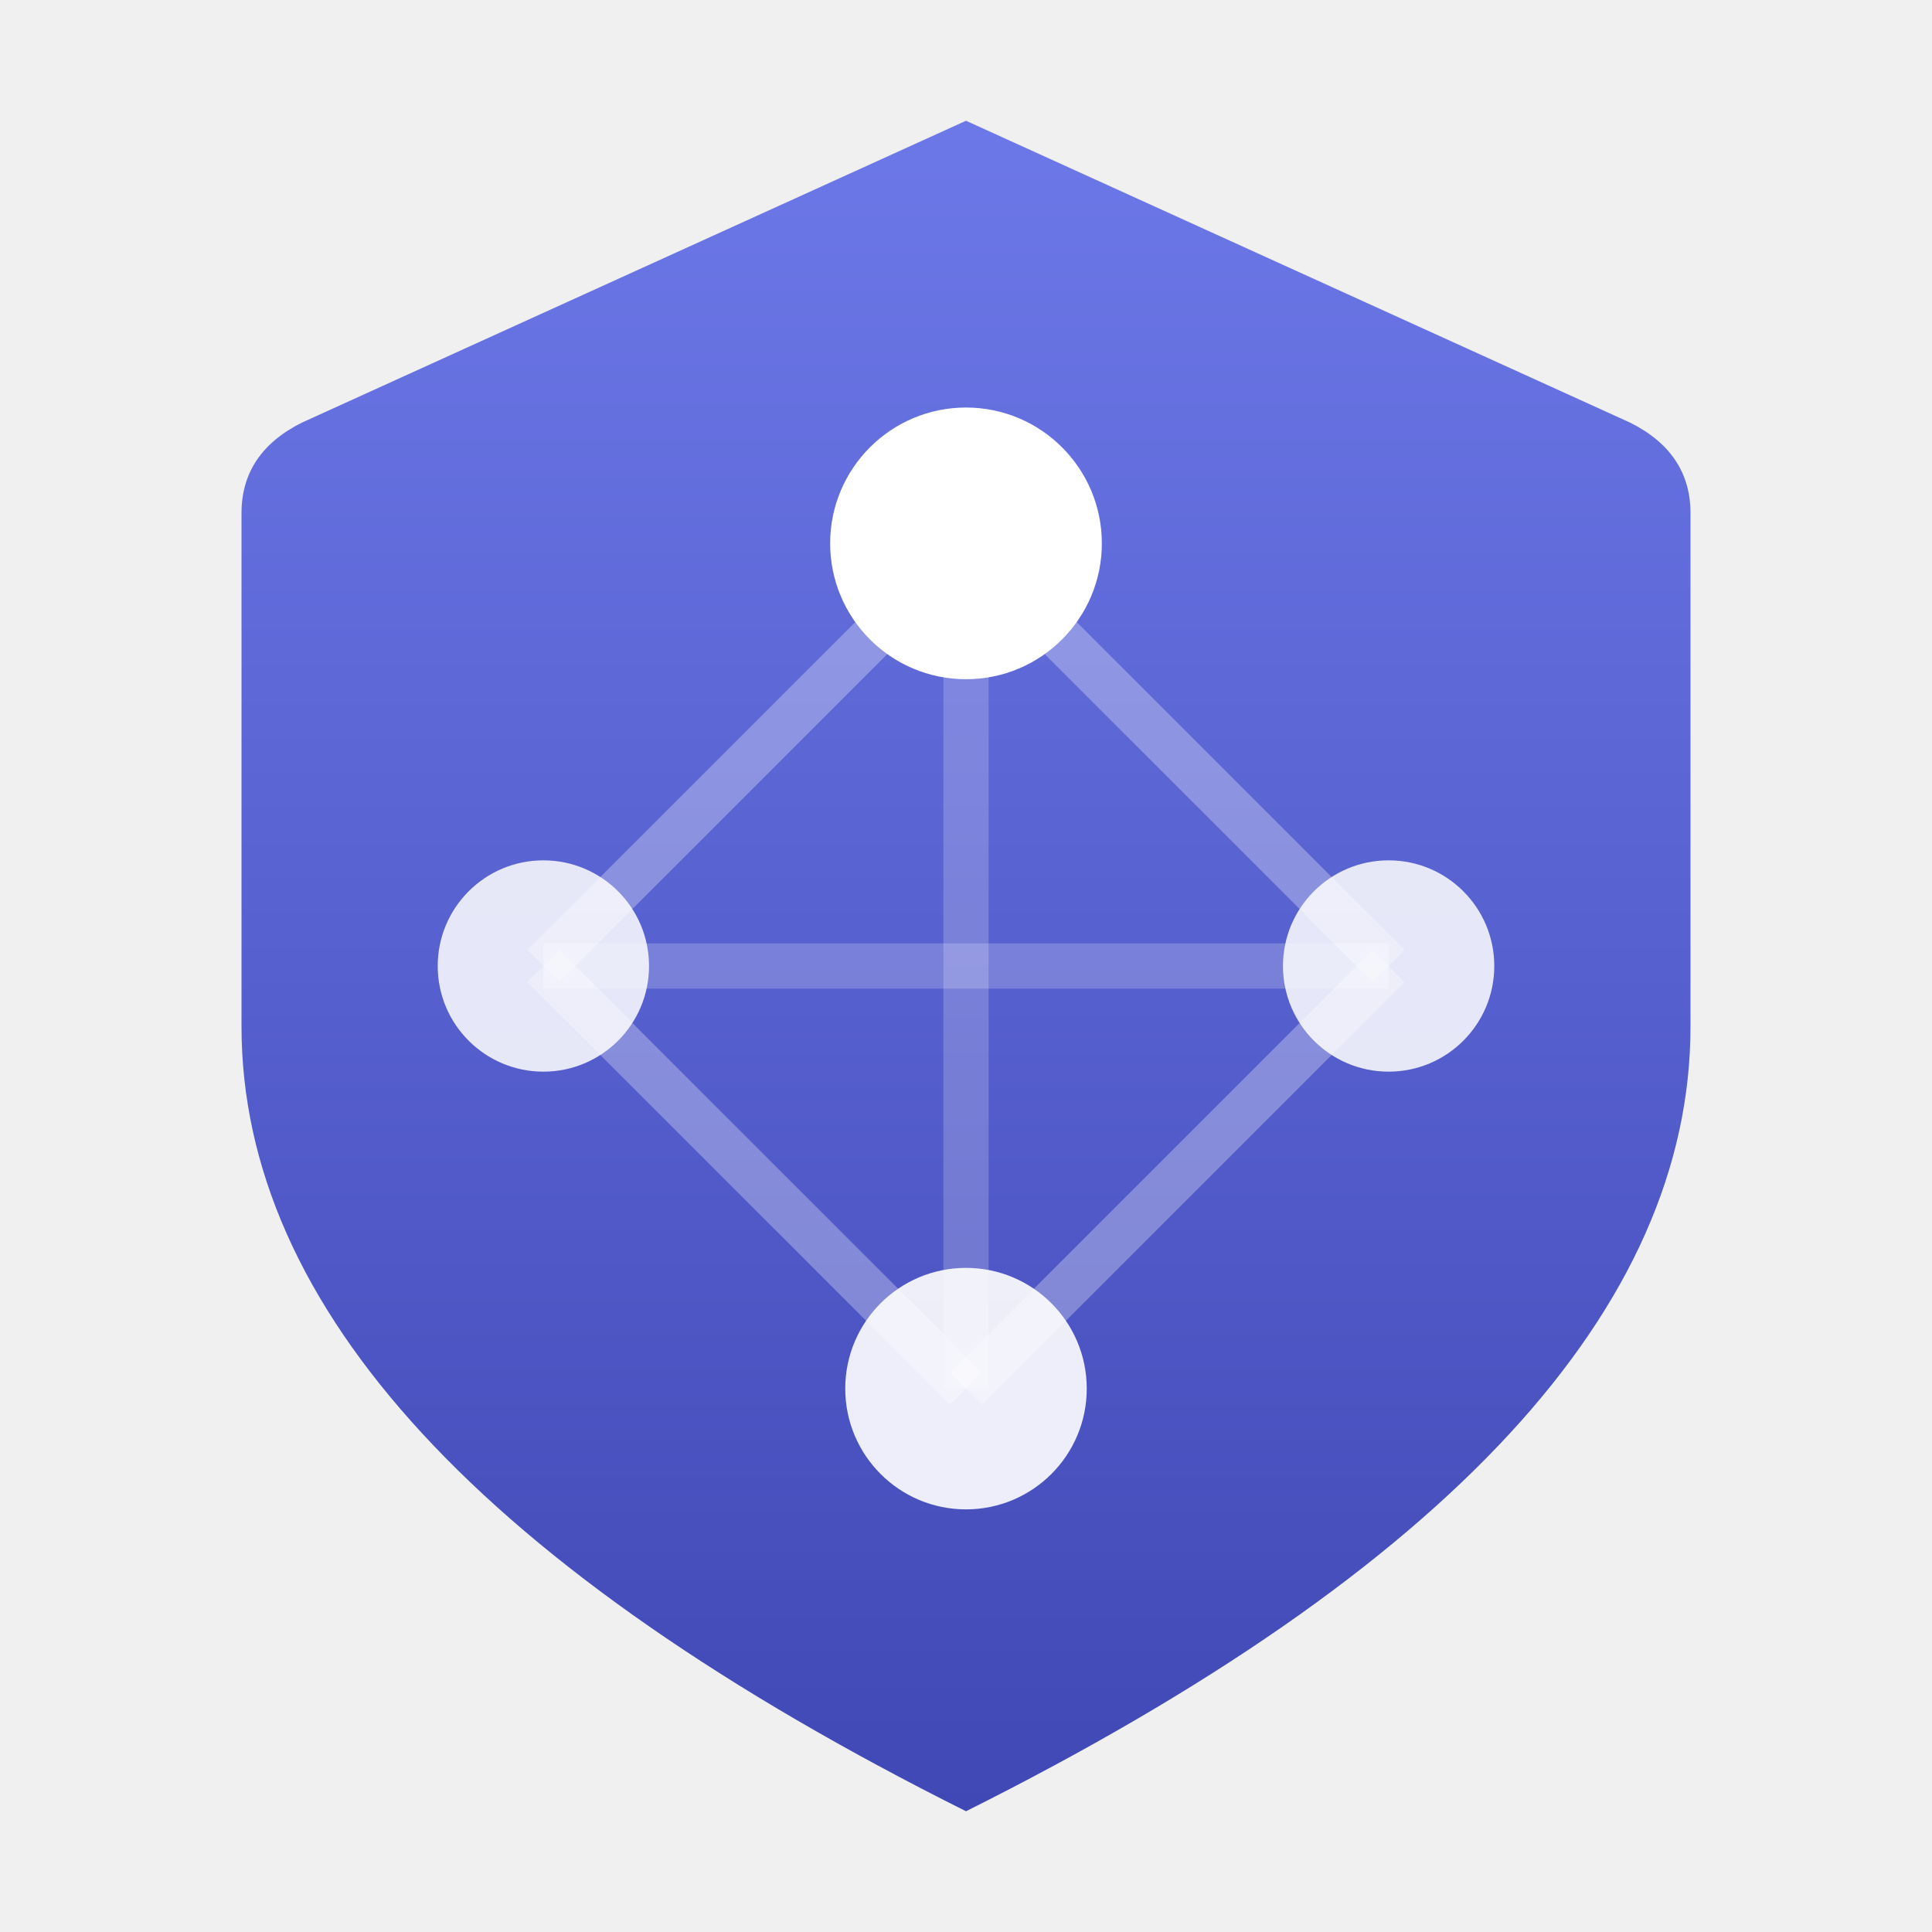
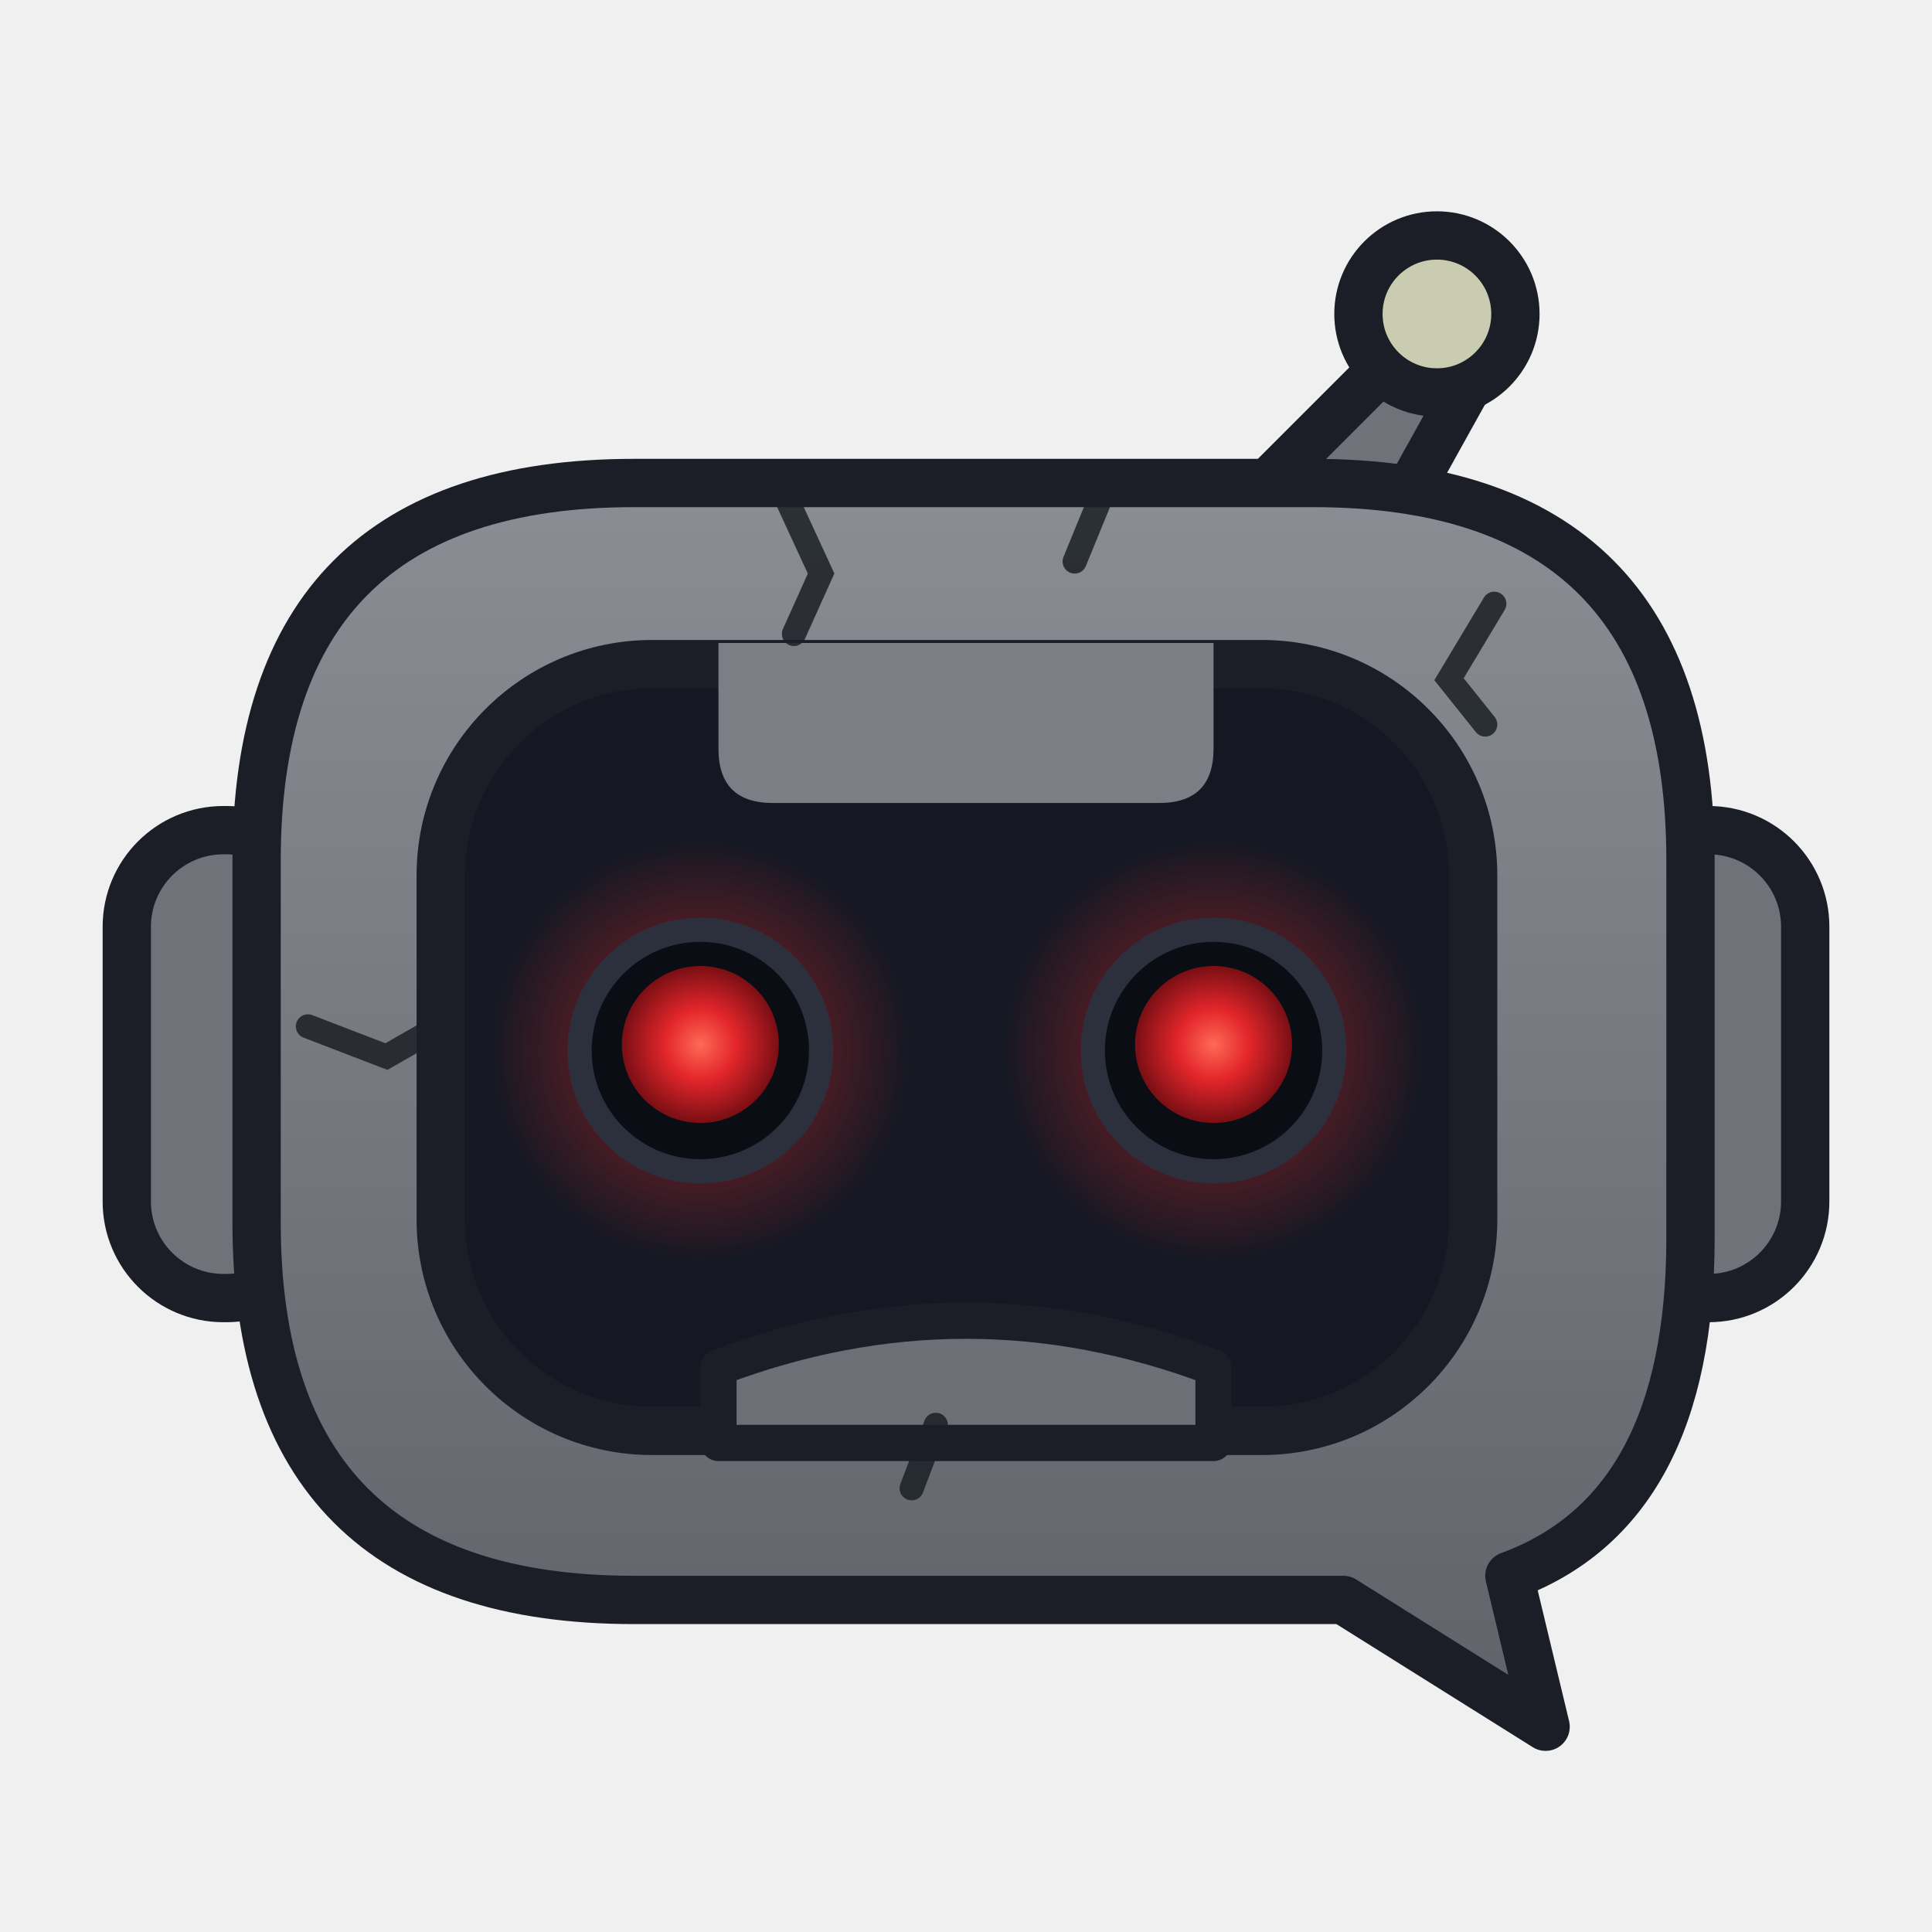
<svg xmlns="http://www.w3.org/2000/svg" viewBox="0 0 64 64" width="64" height="64">
  <defs>
-     <linearGradient id="shield" x1="0.5" y1="0" x2="0.5" y2="1">
-       <stop offset="0%" stop-color="#6D78E8" />
-       <stop offset="100%" stop-color="#4048B5" />
+     <linearGradient id="shell" x1="0.5" y1="0" x2="0.5" y2="1">
+       <stop offset="0%" stop-color="#8a8d93" />
+       <stop offset="100%" stop-color="#5f6268" />
    </linearGradient>
+     <radialGradient id="eye">
+       <stop offset="0%" stop-color="#ff6a55" />
+       <stop offset="45%" stop-color="#e3262b" />
+       <stop offset="100%" stop-color="#7a0f14" />
+     </radialGradient>
+     <radialGradient id="glow">
+       <stop offset="0%" stop-color="#ff2a2a" stop-opacity="0.55" />
+       <stop offset="100%" stop-color="#ff2a2a" stop-opacity="0" />
+     </radialGradient>
  </defs>
-   <path d="M32 4 L54 14 Q56 15 56 17 V34 Q56 48 32 60 Q8 48 8 34 V17 Q8 15 10 14 Z" fill="url(#shield)" />
-   <line x1="32" y1="18" x2="18" y2="32" stroke="#fff" stroke-width="1.5" opacity="0.3" />
-   <line x1="32" y1="18" x2="46" y2="32" stroke="#fff" stroke-width="1.5" opacity="0.3" />
-   <line x1="18" y1="32" x2="32" y2="46" stroke="#fff" stroke-width="1.5" opacity="0.3" />
-   <line x1="46" y1="32" x2="32" y2="46" stroke="#fff" stroke-width="1.5" opacity="0.3" />
-   <line x1="18" y1="32" x2="46" y2="32" stroke="#fff" stroke-width="1.5" opacity="0.2" />
-   <line x1="32" y1="18" x2="32" y2="46" stroke="#fff" stroke-width="1.5" opacity="0.2" />
-   <circle cx="32" cy="18" r="4.5" fill="#fff" />
-   <circle cx="18" cy="32" r="3.5" fill="#fff" opacity="0.85" />
-   <circle cx="46" cy="32" r="3.5" fill="#fff" opacity="0.85" />
-   <circle cx="32" cy="46" r="4" fill="#fff" opacity="0.9" />
+   <g stroke="#1b1e26" stroke-width="1.6" stroke-linejoin="round">
+     <path d="M40.5 17.5 L46.5 11.5 L48.5 13 L46 17.5 Z" fill="#6f7278" />
+     <circle cx="47.6" cy="10.4" r="2.6" fill="#c9ccb0" />
+     <rect x="4.2" y="27.5" width="6.5" height="15.5" rx="3.2" fill="#6f7278" />
+     <rect x="53.3" y="27.5" width="6.5" height="15.5" rx="3.2" fill="#6f7278" />
+     <path d="M21 16 H43.5 Q56 16 56 28.5 V41 Q56 50 50 52.2 L51.2 57.2 L44.5 53 H21 Q8.5 53 8.5 40.5 V28.5 Q8.5 16 21 16 Z" fill="url(#shell)" />
+     <rect x="14.6" y="22" width="34.2" height="25.4" rx="7" fill="#151823" />
+   </g>
+   <path d="M23.8 21.3 H40.2 V24.8 Q40.2 26.6 38.4 26.6 H25.6 Q23.8 26.6 23.8 24.8 Z" fill="#7b7e84" />
+   <path d="M23.8 47.8 V45.3 Q32 42.2 40.2 45.3 V47.8 Z" fill="#6c6f75" stroke="#1b1e26" stroke-width="1.2" stroke-linejoin="round" />
+   <g fill="none" stroke="#1b1e26" stroke-width="0.8" stroke-linecap="round" opacity="0.85">
+     <path d="M26 16.4 L27.2 19 L26.3 21" />
+     <path d="M36.5 16.4 L35.6 18.6" />
+     <path d="M49.5 20 L48 22.5 L49.2 24" />
+     <path d="M10.2 34 L12.8 35 L14.2 34.2" />
+     <path d="M31 47.2 L30.2 49.3" />
+   </g>
+   <circle cx="23.2" cy="34.8" r="7" fill="url(#glow)" />
+   <circle cx="40.2" cy="34.8" r="7" fill="url(#glow)" />
+   <circle cx="23.2" cy="34.8" r="4" fill="#0b0d14" stroke="#2c303c" stroke-width="0.8" />
+   <circle cx="40.2" cy="34.8" r="4" fill="#0b0d14" stroke="#2c303c" stroke-width="0.8" />
+   <circle cx="23.2" cy="34.6" r="2.6" fill="url(#eye)" />
+   <circle cx="40.2" cy="34.6" r="2.6" fill="url(#eye)" />
</svg>
